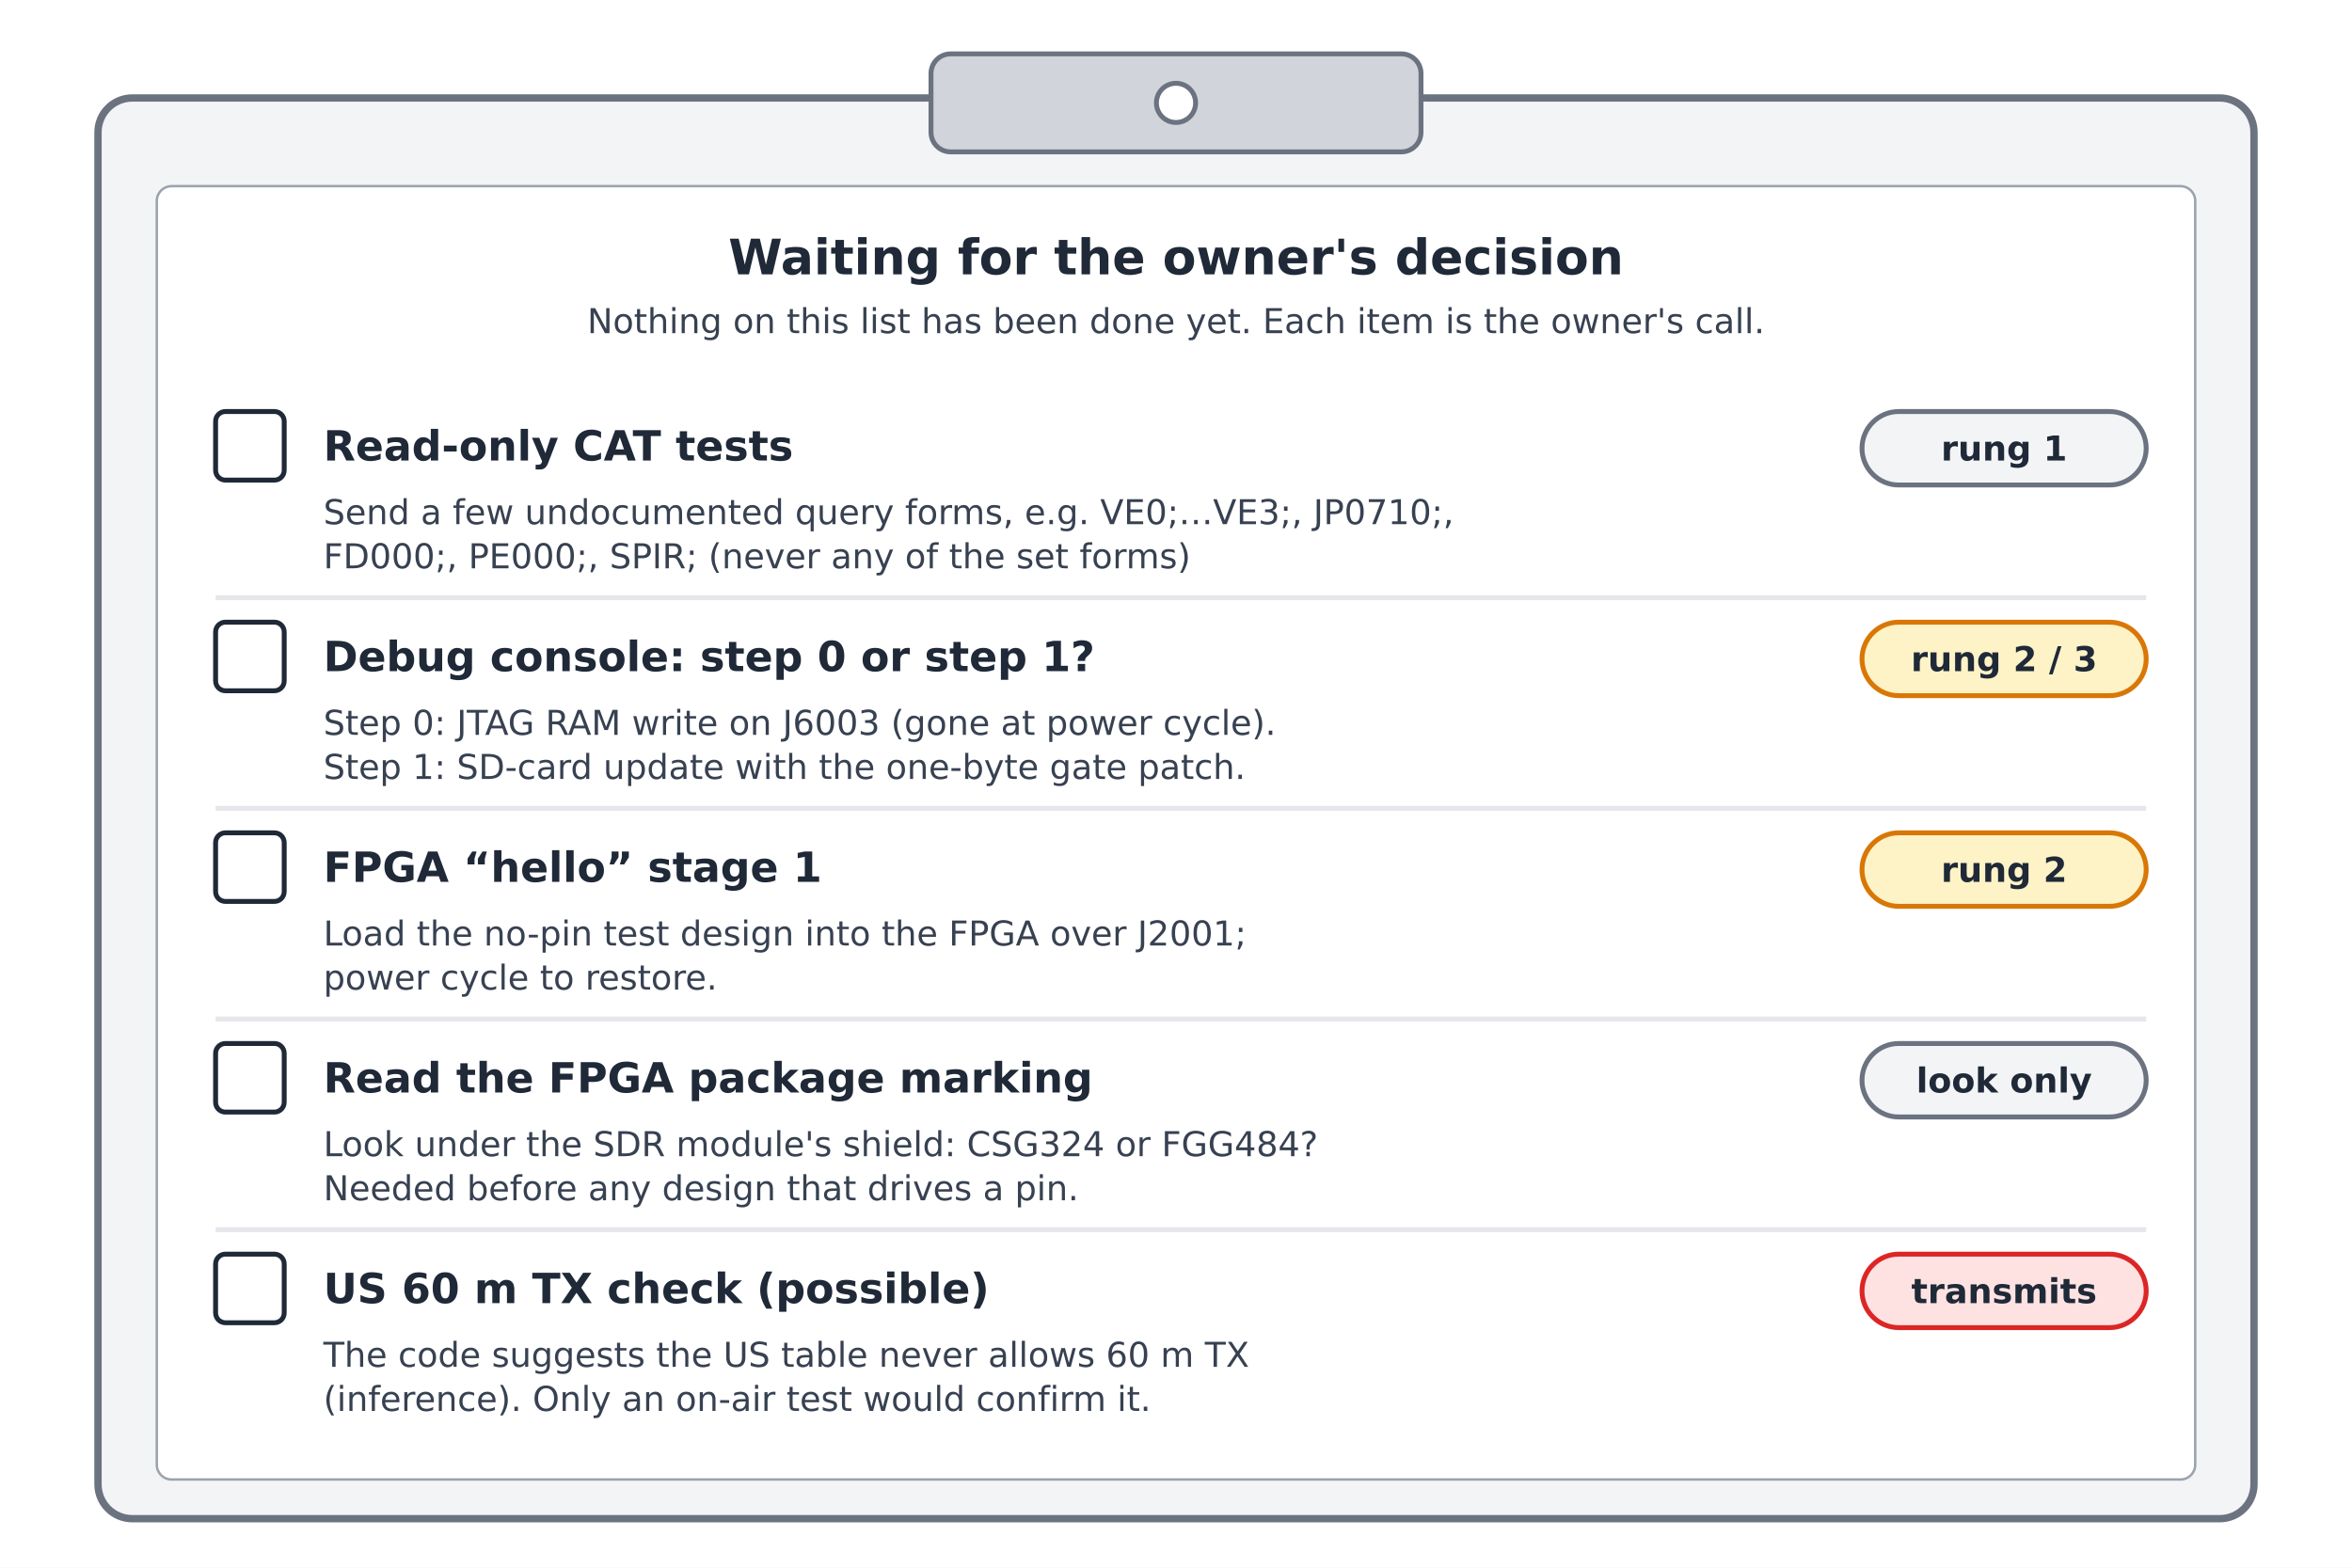
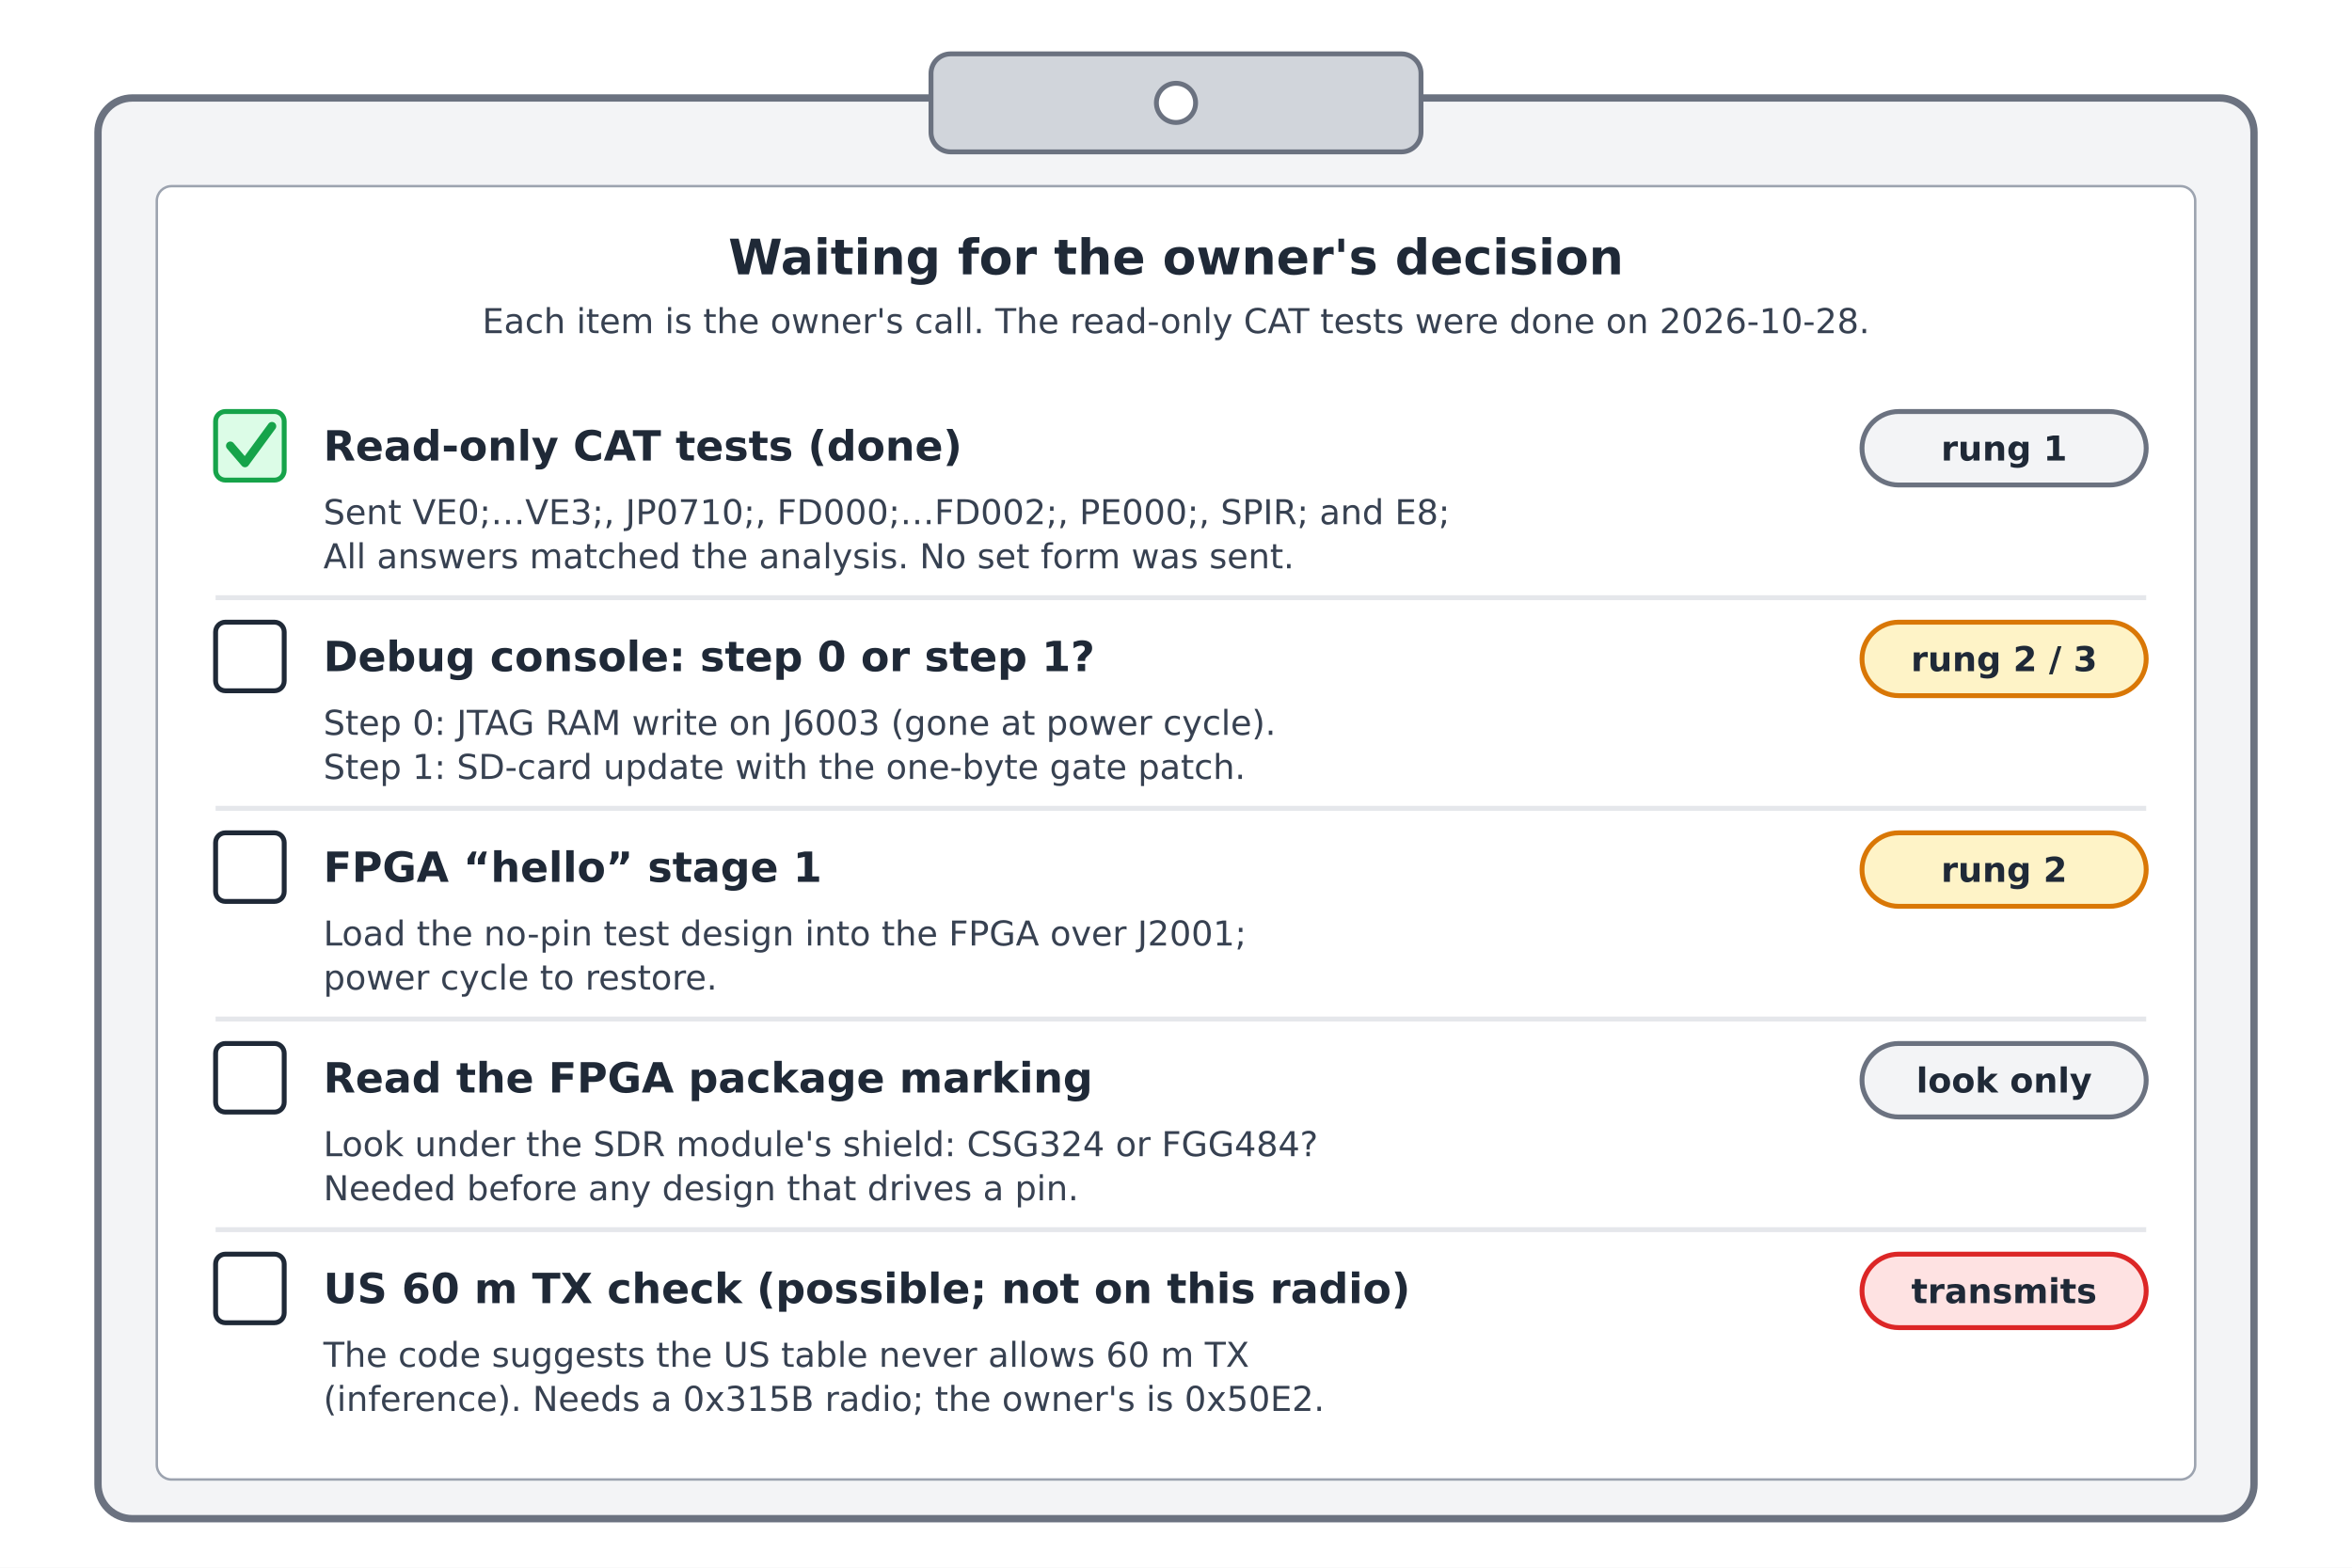
<svg xmlns="http://www.w3.org/2000/svg" width="960" height="640" viewBox="0 0 960 640" font-family="DejaVu Sans, Helvetica, Arial, sans-serif" fill="#1F2937">
  <defs>
    <marker id="ah" viewBox="0 0 10 10" refX="9" refY="5" markerWidth="8" markerHeight="8" orient="auto-start-reverse">
      <path d="M0,0 L10,5 L0,10 z" fill="#1F2937" />
    </marker>
    <marker id="ahr" viewBox="0 0 10 10" refX="9" refY="5" markerWidth="8" markerHeight="8" orient="auto-start-reverse">
      <path d="M0,0 L10,5 L0,10 z" fill="#DC2626" />
    </marker>
  </defs>
  <rect x="0" y="0" width="960" height="640" fill="#FFFFFF" />
  <rect x="40" y="40" width="880" height="580" rx="14" fill="#F3F4F6" stroke="#6B7280" stroke-width="3" />
  <rect x="380" y="22" width="200" height="40" rx="8" fill="#D1D5DB" stroke="#6B7280" stroke-width="2" />
  <circle cx="480" cy="42" r="8" fill="#FFFFFF" stroke="#6B7280" stroke-width="2" />
  <rect x="64" y="76" width="832" height="528" rx="6" fill="#FFFFFF" stroke="#9CA3AF" stroke-width="1" />
  <text x="480" y="112" font-size="20" text-anchor="middle" font-weight="bold" fill="#1F2937">Waiting for the owner's decision</text>
-   <text x="480" y="136" font-size="14" text-anchor="middle" font-weight="normal" fill="#374151">Nothing on this list has been done yet. Each item is the owner's call.</text>
-   <rect x="88" y="168" width="28" height="28" rx="4" fill="#FFFFFF" stroke="#1F2937" stroke-width="2" />
-   <text x="132" y="188" font-size="17" text-anchor="start" font-weight="bold" fill="#1F2937">Read-only CAT tests</text>
-   <text x="132" y="214" font-size="14" text-anchor="start" font-weight="normal" fill="#374151">Send a few undocumented query forms, e.g. VE0;…VE3;, JP0710;,</text>
-   <text x="132" y="232" font-size="14" text-anchor="start" font-weight="normal" fill="#374151">FD000;, PE000;, SPIR;  (never any of the set forms)</text>
+   <text x="480" y="136" font-size="14" text-anchor="middle" font-weight="normal" fill="#374151">Each item is the owner's call. The read-only CAT tests were done on 2026-10-28.</text>
+   <rect x="88" y="168" width="28" height="28" rx="4" fill="#DCFCE7" stroke="#16A34A" stroke-width="2" />
+   <path d="M94,182 L100,189 L111,174" fill="none" stroke="#16A34A" stroke-width="3.5" stroke-linecap="round" stroke-linejoin="round" />
+   <text x="132" y="188" font-size="17" text-anchor="start" font-weight="bold" fill="#1F2937">Read-only CAT tests (done)</text>
+   <text x="132" y="214" font-size="14" text-anchor="start" font-weight="normal" fill="#374151">Sent VE0;…VE3;, JP0710;, FD000;…FD002;, PE000;, SPIR; and E8;</text>
+   <text x="132" y="232" font-size="14" text-anchor="start" font-weight="normal" fill="#374151">All answers matched the analysis. No set form was sent.</text>
  <rect x="760" y="168" width="116" height="30" rx="15" fill="#F3F4F6" stroke="#6B7280" stroke-width="2" />
  <text x="818" y="188" font-size="14" text-anchor="middle" font-weight="bold" fill="#1F2937">rung 1</text>
  <line x1="88" y1="244" x2="876" y2="244" stroke="#E5E7EB" stroke-width="2" />
  <rect x="88" y="254" width="28" height="28" rx="4" fill="#FFFFFF" stroke="#1F2937" stroke-width="2" />
  <text x="132" y="274" font-size="17" text-anchor="start" font-weight="bold" fill="#1F2937">Debug console: step 0 or step 1?</text>
  <text x="132" y="300" font-size="14" text-anchor="start" font-weight="normal" fill="#374151">Step 0: JTAG RAM write on J6003 (gone at power cycle).</text>
  <text x="132" y="318" font-size="14" text-anchor="start" font-weight="normal" fill="#374151">Step 1: SD-card update with the one-byte gate patch.</text>
  <rect x="760" y="254" width="116" height="30" rx="15" fill="#FEF3C7" stroke="#D97706" stroke-width="2" />
  <text x="818" y="274" font-size="14" text-anchor="middle" font-weight="bold" fill="#1F2937">rung 2 / 3</text>
  <line x1="88" y1="330" x2="876" y2="330" stroke="#E5E7EB" stroke-width="2" />
  <rect x="88" y="340" width="28" height="28" rx="4" fill="#FFFFFF" stroke="#1F2937" stroke-width="2" />
  <text x="132" y="360" font-size="17" text-anchor="start" font-weight="bold" fill="#1F2937">FPGA “hello” stage 1</text>
  <text x="132" y="386" font-size="14" text-anchor="start" font-weight="normal" fill="#374151">Load the no-pin test design into the FPGA over J2001;</text>
  <text x="132" y="404" font-size="14" text-anchor="start" font-weight="normal" fill="#374151">power cycle to restore.</text>
  <rect x="760" y="340" width="116" height="30" rx="15" fill="#FEF3C7" stroke="#D97706" stroke-width="2" />
  <text x="818" y="360" font-size="14" text-anchor="middle" font-weight="bold" fill="#1F2937">rung 2</text>
  <line x1="88" y1="416" x2="876" y2="416" stroke="#E5E7EB" stroke-width="2" />
  <rect x="88" y="426" width="28" height="28" rx="4" fill="#FFFFFF" stroke="#1F2937" stroke-width="2" />
  <text x="132" y="446" font-size="17" text-anchor="start" font-weight="bold" fill="#1F2937">Read the FPGA package marking</text>
  <text x="132" y="472" font-size="14" text-anchor="start" font-weight="normal" fill="#374151">Look under the SDR module's shield: CSG324 or FGG484?</text>
  <text x="132" y="490" font-size="14" text-anchor="start" font-weight="normal" fill="#374151">Needed before any design that drives a pin.</text>
  <rect x="760" y="426" width="116" height="30" rx="15" fill="#F3F4F6" stroke="#6B7280" stroke-width="2" />
  <text x="818" y="446" font-size="14" text-anchor="middle" font-weight="bold" fill="#1F2937">look only</text>
  <line x1="88" y1="502" x2="876" y2="502" stroke="#E5E7EB" stroke-width="2" />
  <rect x="88" y="512" width="28" height="28" rx="4" fill="#FFFFFF" stroke="#1F2937" stroke-width="2" />
-   <text x="132" y="532" font-size="17" text-anchor="start" font-weight="bold" fill="#1F2937">US 60 m TX check (possible)</text>
+   <text x="132" y="532" font-size="17" text-anchor="start" font-weight="bold" fill="#1F2937">US 60 m TX check (possible; not on this radio)</text>
  <text x="132" y="558" font-size="14" text-anchor="start" font-weight="normal" fill="#374151">The code suggests the US table never allows 60 m TX</text>
-   <text x="132" y="576" font-size="14" text-anchor="start" font-weight="normal" fill="#374151">(inference). Only an on-air test would confirm it.</text>
+   <text x="132" y="576" font-size="14" text-anchor="start" font-weight="normal" fill="#374151">(inference). Needs a 0x315B radio; the owner's is 0x50E2.</text>
  <rect x="760" y="512" width="116" height="30" rx="15" fill="#FEE2E2" stroke="#DC2626" stroke-width="2" />
  <text x="818" y="532" font-size="14" text-anchor="middle" font-weight="bold" fill="#1F2937">transmits</text>
</svg>
